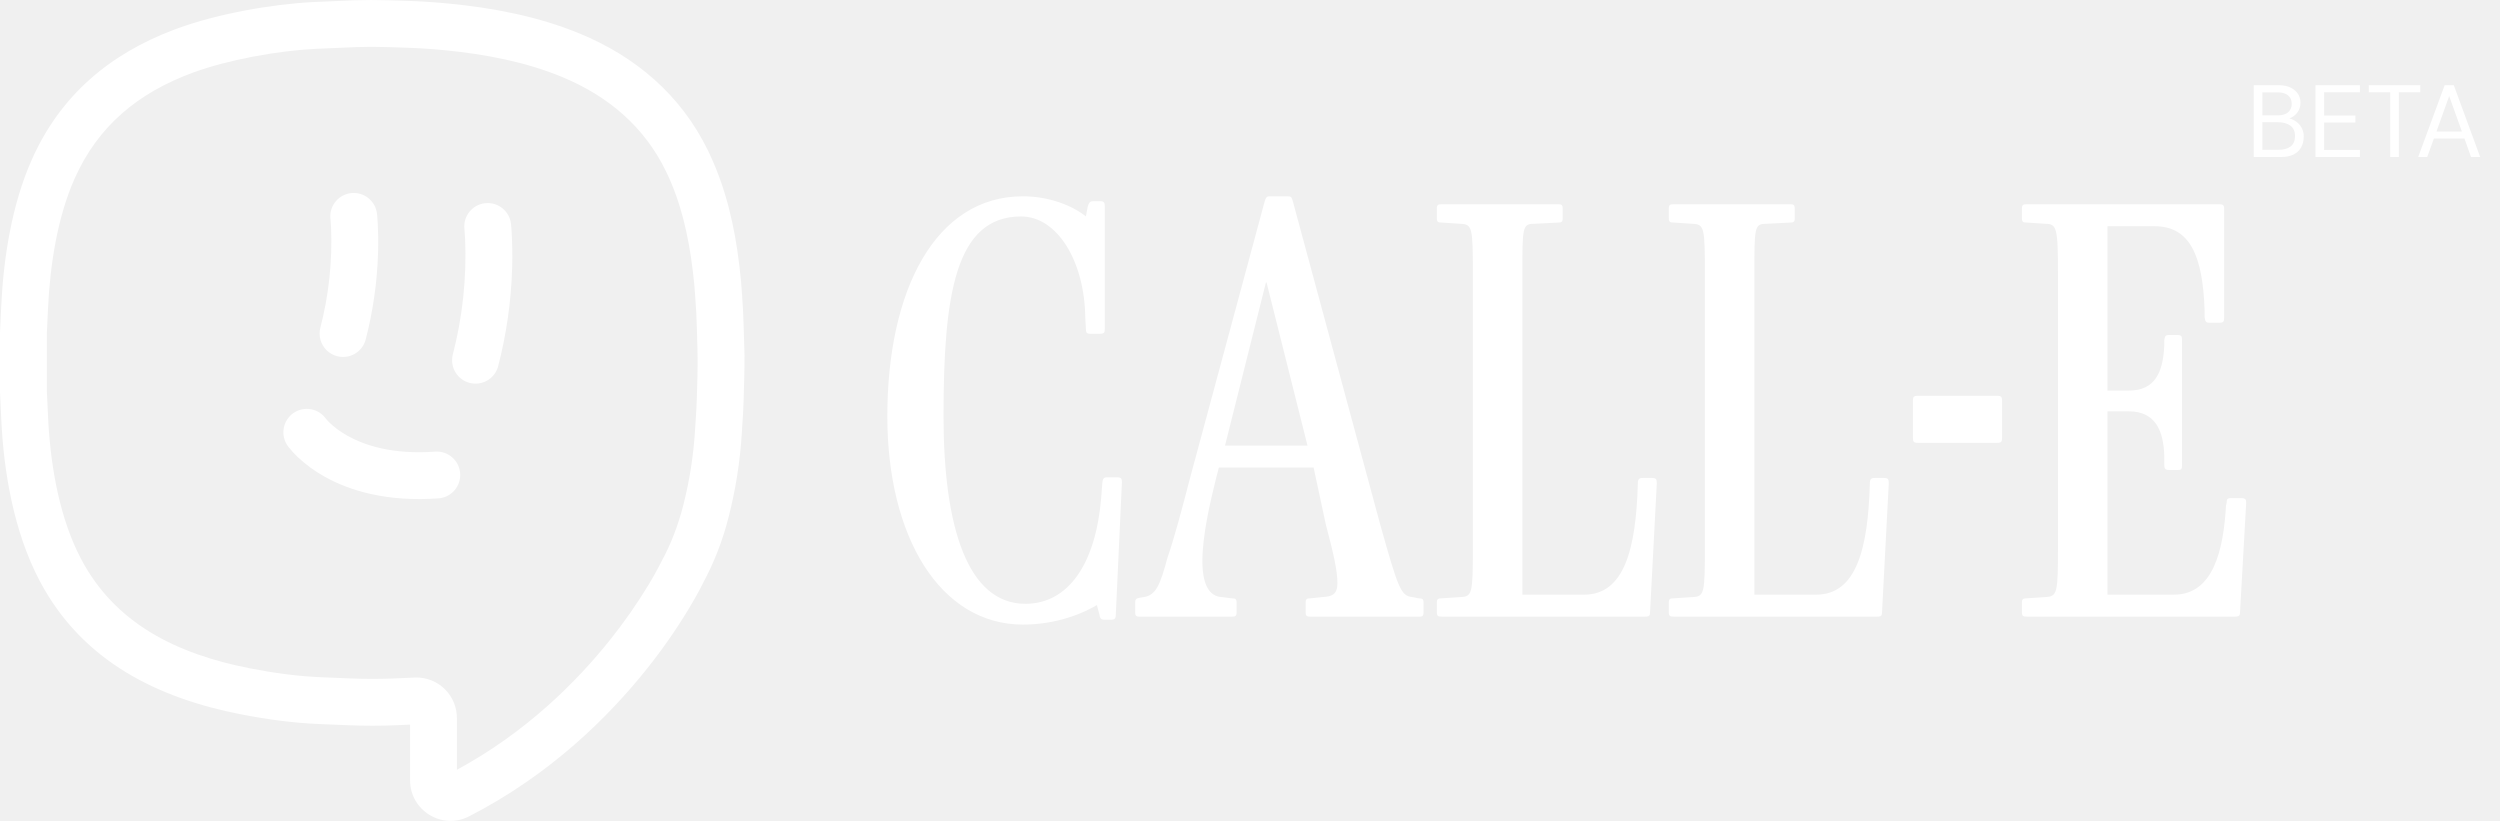
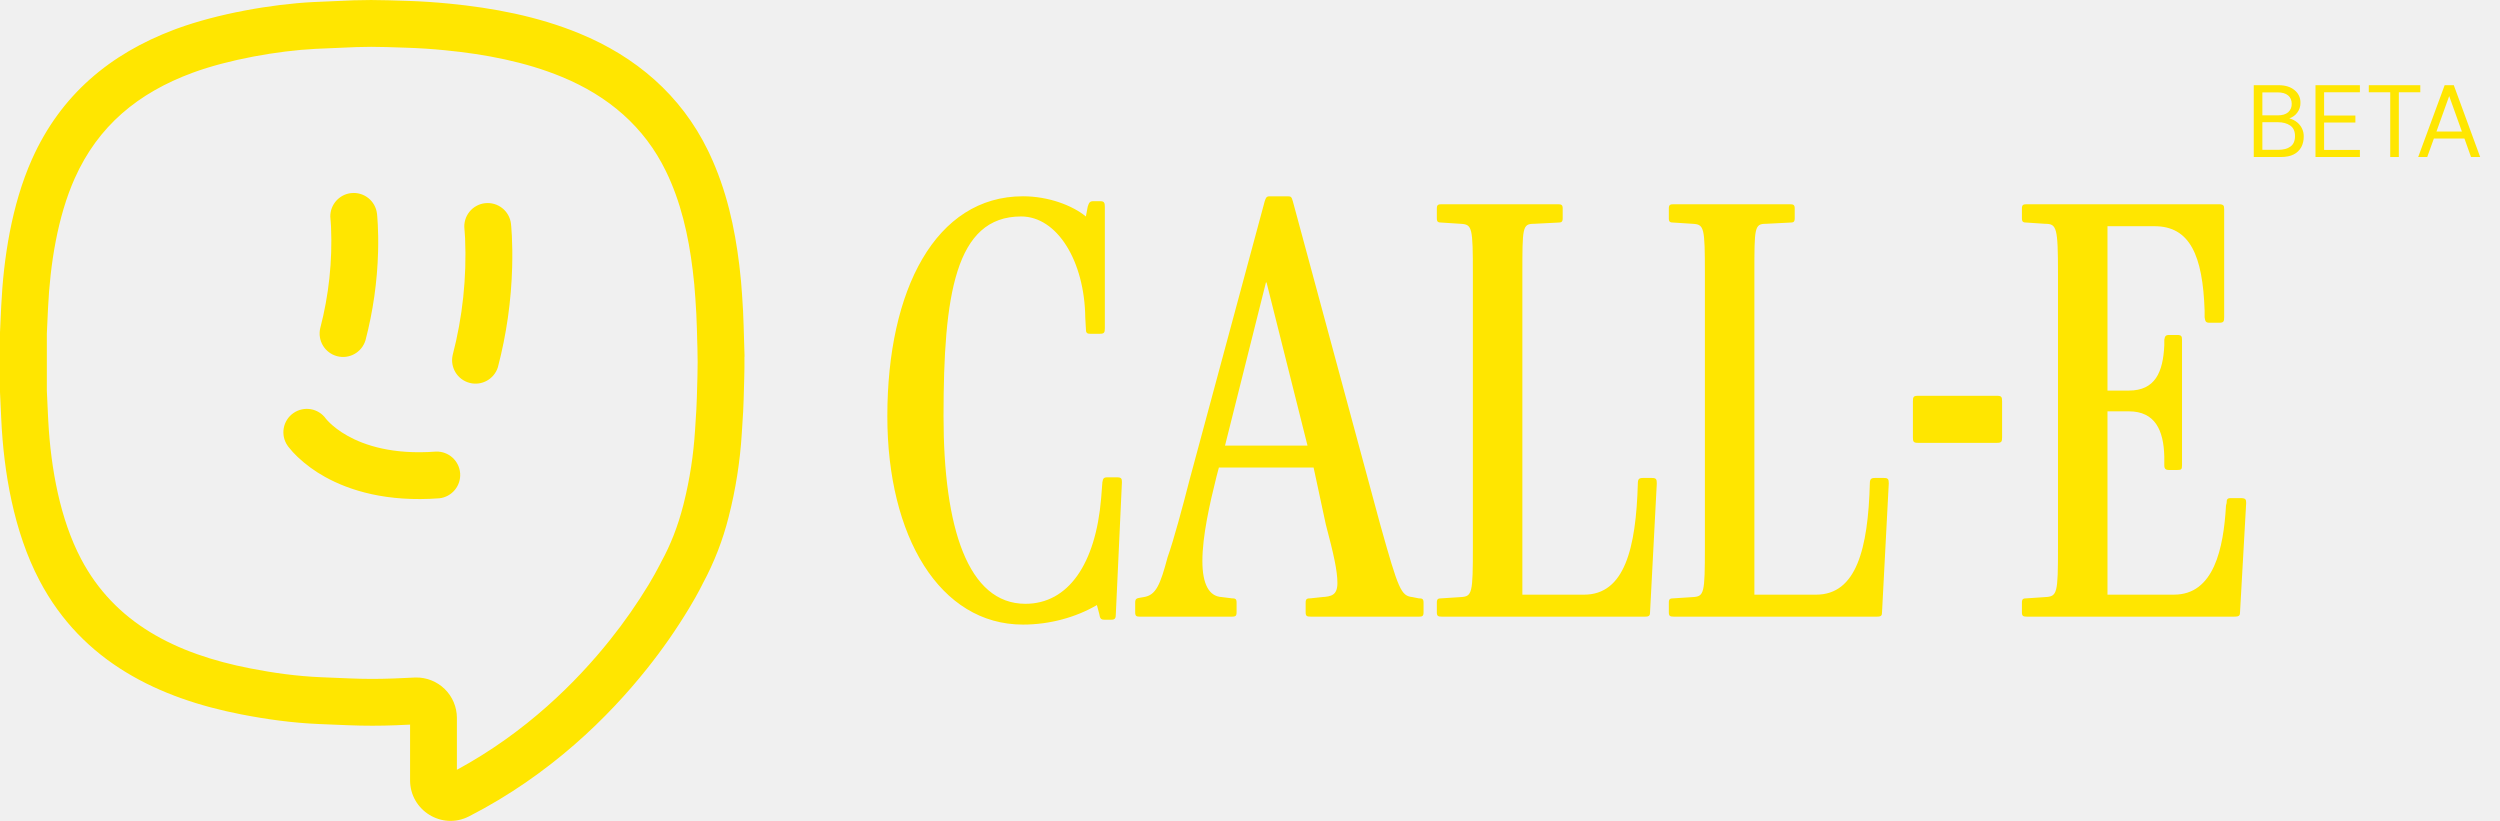
<svg xmlns="http://www.w3.org/2000/svg" width="134" height="44" fill="none" viewBox="0 0 134 44">
-   <path fill="#ffffff" d="M120.801 8.416v-3.85h1.326q.544 0 .858.264a.83.83 0 0 1 .319.676.84.84 0 0 1-.176.539.84.84 0 0 1-.418.297q.252.077.423.22a.95.95 0 0 1 .347.759q0 .32-.132.567a.94.94 0 0 1-.407.39q-.27.138-.688.138zm.462-.385h.847q.423-.001.66-.176.242-.177.242-.561 0-.39-.258-.567-.26-.176-.655-.176h-.836zm0-1.848h.831q.357 0 .55-.165a.57.57 0 0 0 .192-.451q0-.292-.192-.451-.194-.165-.567-.165h-.814zm2.847 2.233v-3.85h2.381v.379h-1.919v1.249h1.677v.374h-1.677v1.468h1.919v.38zm4.006 0V4.945h-1.149v-.38h2.761v.38h-1.15v3.47zm1.499 0 1.419-3.85h.489l1.414 3.85h-.49l-.352-.99h-1.639l-.357.99zm.979-1.364h1.364l-.682-1.903zM18.974.016q.913-.03 1.828-.001l1.049.032c.755.024 1.475.074 2.232.147 2.324.227 4.732.674 6.986 1.604 2.983 1.23 5.42 3.273 6.882 6.278l.088.186c.9 1.915 1.344 3.935 1.585 5.928l.023.203c.055.468.099.93.128 1.415l.053.857.001.014v.013l.031.795v.012l.048 1.614-.006.007q.005.558-.01 1.113v.001l-.032 1.16v.015l-.027.656-.001.015-.072 1.147a24 24 0 0 1-.703 4.475 15.4 15.4 0 0 1-1.387 3.574l-.038.076q-.049.1-.143.278c-.125.236-.311.57-.56.983a30 30 0 0 1-2.258 3.239c-2.03 2.545-5.158 5.666-9.536 7.908h-.001c-1.45.74-3.154-.325-3.154-1.935V38.84l-.373.016-.242.011-.068.003-.019.001h-.005v.001h-.003c-.878.036-1.742.036-2.62 0l-1.535-.063c-1.432-.06-2.815-.251-4.194-.52-4.372-.853-8.496-2.785-10.8-7.166C.728 28.478.198 25.263.068 22.479l-.068-1.464L0 17.817l.033-.714v-.002l.033-.7c.12-2.521.552-5.411 1.648-7.866C3.26 5.074 5.91 2.887 9.312 1.599l.163-.061C11.645.74 14.545.224 16.792.11h.01l2.16-.094zm.092 2.51-2.147.092c-2.043.103-4.686.58-6.578 1.275C7.388 4.98 5.257 6.758 4.006 9.558c-.916 2.052-1.32 4.591-1.432 6.962l-.033.702-.03.653v3.08l.066 1.408.013.245c.14 2.54.64 5.232 1.752 7.346 1.807 3.435 5.068 5.091 9.06 5.87 1.288.252 2.542.423 3.818.476l1.534.063c.758.032 1.504.034 2.26.006l.151-.006h.021q.023-.002.068-.004l.243-.01.728-.033.058-.002a2.17 2.17 0 0 1 2.207 2.17v2.777c3.715-2.012 6.42-4.72 8.218-6.975a28 28 0 0 0 2.07-2.966 19 19 0 0 0 .61-1.093l.026-.053.005-.01v-.001l.017-.032.017-.034c.49-.892.883-1.893 1.171-3.018l.031-.124c.32-1.28.515-2.565.599-3.887l.071-1.13.026-.618.032-1.156a26 26 0 0 0-.001-1.516l-.017-.54.002-.003-.015-.52-.03-.784-.053-.84-.057-.728a30 30 0 0 0-.081-.74c-.23-1.898-.643-3.687-1.438-5.318-1.154-2.373-3.08-4.024-5.582-5.056-1.944-.802-4.085-1.213-6.272-1.427a31 31 0 0 0-2.068-.135l-1.05-.034a25 25 0 0 0-1.655.002m-3.34 19.617a1.255 1.255 0 0 1 1.744.304l-.007-.01.031.038c.035.041.098.112.192.202.187.179.497.435.949.687.892.498 2.4 1.018 4.73.842a1.256 1.256 0 0 1 .189 2.503c-2.814.212-4.814-.41-6.143-1.152a7.2 7.2 0 0 1-1.462-1.067 5 5 0 0 1-.478-.524l-.034-.045-.012-.017-.005-.007-.002-.004h-.001c0-.001.01-.01 1.027-.721l-1.028.72a1.256 1.256 0 0 1 .31-1.75M26 10.892a1.256 1.256 0 0 1 1.389 1.106v.007l.002.011.003.038q.005.046.012.13.015.168.03.47c.02.399.035.967.016 1.661a23.7 23.7 0 0 1-.764 5.365 1.256 1.256 0 0 1-2.426-.643 21.2 21.2 0 0 0 .667-6.258q-.014-.256-.026-.387l-.008-.092-.001-.02A1.255 1.255 0 0 1 26 10.891m-7.18-.54a1.255 1.255 0 0 1 1.387 1.106l.001.003v.003l.001.01q.001.013.004.035l.01.116q.013.15.027.416c.018.353.032.854.015 1.466a21 21 0 0 1-.674 4.731 1.256 1.256 0 0 1-2.427-.643 18.4 18.4 0 0 0 .58-5.428 11 11 0 0 0-.022-.333l-.008-.08-.001-.015-.009-.129a1.256 1.256 0 0 1 1.115-1.259" />
-   <g fill="#ffffff" clip-path="url(#a)">
+   <path fill="#FFE600" d="M120.801 8.416v-3.85h1.326q.544 0 .858.264a.83.83 0 0 1 .319.676.84.84 0 0 1-.176.539.84.84 0 0 1-.418.297q.252.077.423.22a.95.95 0 0 1 .347.759q0 .32-.132.567a.94.94 0 0 1-.407.39q-.27.138-.688.138zm.462-.385h.847q.423-.001.66-.176.242-.177.242-.561 0-.39-.258-.567-.26-.176-.655-.176h-.836zm0-1.848h.831q.357 0 .55-.165a.57.57 0 0 0 .192-.451q0-.292-.192-.451-.194-.165-.567-.165h-.814zm2.847 2.233v-3.85h2.381v.379h-1.919v1.249h1.677v.374h-1.677v1.468h1.919v.38zm4.006 0V4.945h-1.149v-.38h2.761v.38h-1.15v3.47zm1.499 0 1.419-3.85h.489l1.414 3.85h-.49l-.352-.99h-1.639l-.357.99zm.979-1.364h1.364l-.682-1.903zM18.974.016q.913-.03 1.828-.001l1.049.032c.755.024 1.475.074 2.232.147 2.324.227 4.732.674 6.986 1.604 2.983 1.23 5.42 3.273 6.882 6.278l.088.186c.9 1.915 1.344 3.935 1.585 5.928l.023.203c.055.468.099.93.128 1.415l.053.857.001.014v.013l.031.795v.012l.048 1.614-.006.007q.005.558-.01 1.113v.001l-.032 1.16v.015l-.027.656-.001.015-.072 1.147a24 24 0 0 1-.703 4.475 15.4 15.4 0 0 1-1.387 3.574l-.038.076q-.049.1-.143.278c-.125.236-.311.57-.56.983a30 30 0 0 1-2.258 3.239c-2.03 2.545-5.158 5.666-9.536 7.908h-.001c-1.45.74-3.154-.325-3.154-1.935V38.84l-.373.016-.242.011-.068.003-.019.001h-.005v.001h-.003c-.878.036-1.742.036-2.62 0l-1.535-.063c-1.432-.06-2.815-.251-4.194-.52-4.372-.853-8.496-2.785-10.8-7.166C.728 28.478.198 25.263.068 22.479l-.068-1.464L0 17.817l.033-.714v-.002l.033-.7c.12-2.521.552-5.411 1.648-7.866C3.26 5.074 5.91 2.887 9.312 1.599l.163-.061C11.645.74 14.545.224 16.792.11h.01l2.16-.094zm.092 2.51-2.147.092c-2.043.103-4.686.58-6.578 1.275C7.388 4.98 5.257 6.758 4.006 9.558c-.916 2.052-1.32 4.591-1.432 6.962l-.033.702-.03.653v3.08l.066 1.408.013.245c.14 2.54.64 5.232 1.752 7.346 1.807 3.435 5.068 5.091 9.06 5.87 1.288.252 2.542.423 3.818.476l1.534.063c.758.032 1.504.034 2.26.006l.151-.006h.021q.023-.002.068-.004l.243-.01.728-.033.058-.002a2.17 2.17 0 0 1 2.207 2.17v2.777c3.715-2.012 6.42-4.72 8.218-6.975a28 28 0 0 0 2.07-2.966 19 19 0 0 0 .61-1.093l.026-.053.005-.01v-.001l.017-.032.017-.034c.49-.892.883-1.893 1.171-3.018l.031-.124c.32-1.28.515-2.565.599-3.887l.071-1.13.026-.618.032-1.156a26 26 0 0 0-.001-1.516l-.017-.54.002-.003-.015-.52-.03-.784-.053-.84-.057-.728a30 30 0 0 0-.081-.74c-.23-1.898-.643-3.687-1.438-5.318-1.154-2.373-3.08-4.024-5.582-5.056-1.944-.802-4.085-1.213-6.272-1.427a31 31 0 0 0-2.068-.135l-1.05-.034a25 25 0 0 0-1.655.002m-3.34 19.617a1.255 1.255 0 0 1 1.744.304l-.007-.01.031.038c.035.041.098.112.192.202.187.179.497.435.949.687.892.498 2.4 1.018 4.73.842a1.256 1.256 0 0 1 .189 2.503c-2.814.212-4.814-.41-6.143-1.152a7.2 7.2 0 0 1-1.462-1.067 5 5 0 0 1-.478-.524l-.034-.045-.012-.017-.005-.007-.002-.004h-.001c0-.001.01-.01 1.027-.721l-1.028.72a1.256 1.256 0 0 1 .31-1.75M26 10.892a1.256 1.256 0 0 1 1.389 1.106v.007l.002.011.003.038q.005.046.012.13.015.168.03.47c.02.399.035.967.016 1.661a23.7 23.7 0 0 1-.764 5.365 1.256 1.256 0 0 1-2.426-.643 21.2 21.2 0 0 0 .667-6.258q-.014-.256-.026-.387l-.008-.092-.001-.02A1.255 1.255 0 0 1 26 10.891m-7.18-.54a1.255 1.255 0 0 1 1.387 1.106l.001.003v.003l.001.01q.001.013.004.035l.01.116q.013.15.027.416c.018.353.032.854.015 1.466a21 21 0 0 1-.674 4.731 1.256 1.256 0 0 1-2.427-.643 18.4 18.4 0 0 0 .58-5.428 11 11 0 0 0-.022-.333l-.008-.08-.001-.015-.009-.129a1.256 1.256 0 0 1 1.115-1.259" />
+   <g fill="#FFE600" clip-path="url(#a)">
    <path d="M59.579 33.216h-.393c-.197 0-.23-.098-.262-.295l-.13-.49c-1.114.654-2.522 1.047-3.963 1.047-4.454 0-7.27-4.716-7.27-11.167 0-6.779 2.587-11.79 7.27-11.79 1.375 0 2.653.492 3.373 1.082l.097-.524c.066-.197.098-.295.295-.295h.393c.197 0 .23.098.23.295v6.516c0 .23-.033.295-.262.295h-.524c-.196 0-.23-.066-.23-.295l-.032-.557c-.033-3.045-1.507-5.436-3.439-5.436-3.537 0-4.159 4.225-4.159 10.708 0 5.993 1.31 10.054 4.389 10.054 2.292 0 3.766-2.129 4.06-5.665l.066-.851c.033-.197.066-.263.261-.263h.525c.229 0 .261.066.261.263l-.327 7.073c0 .197-.033.295-.23.295zM76.042 33.052h-5.797c-.197 0-.262-.033-.262-.23V32.3c0-.197.066-.23.262-.23l.622-.066c.49-.033.818-.099.818-.753 0-.655-.197-1.54-.622-3.144l-.654-3.046h-5.077l-.13.492c-.36 1.44-.754 3.177-.754 4.519 0 1.245.36 1.9 1.048 1.932l.524.066c.197 0 .261.033.261.23v.524c0 .196-.066.23-.261.23h-4.913c-.196 0-.261-.034-.261-.23v-.524c0-.197.066-.23.261-.263l.197-.033c.655-.099.884-.654 1.277-2.129.328-.917.819-2.75 1.18-4.159l4.028-14.931c.065-.197.098-.262.262-.262h.982c.164 0 .197.033.262.261l4.683 17.325c.982 3.504 1.114 3.831 1.736 3.896l.327.066c.197 0 .261.033.261.23v.524c0 .196-.065.23-.261.23zm-5.96-9.168-2.195-8.744h-.033l-2.193 8.744zM88.18 33.052H77.276c-.196 0-.261-.033-.261-.23V32.3c0-.197.066-.23.261-.23l1.015-.066c.622-.033.655-.196.655-2.685V14.681c0-2.49-.033-2.653-.654-2.685l-1.016-.066c-.196 0-.261-.033-.261-.23v-.523c0-.197.066-.23.261-.23h6.223c.196 0 .261.033.261.23v.524c0 .196-.066.23-.261.23l-1.278.065c-.622 0-.622.197-.622 2.685v17.193h3.308c2.16 0 2.784-2.457 2.881-5.96 0-.23.066-.295.263-.295h.491c.23 0 .262.066.262.295l-.36 6.877c0 .196-.034.261-.262.261M100.617 33.052H89.712c-.197 0-.263-.033-.263-.23V32.3c0-.197.066-.23.263-.23l1.015-.066c.622-.033.655-.196.655-2.685V14.681c0-2.49-.033-2.653-.655-2.685l-1.015-.066c-.197 0-.263-.033-.263-.23v-.523c0-.197.066-.23.263-.23h6.222c.197 0 .263.033.263.23v.524c0 .196-.066.23-.263.23l-1.277.065c-.622 0-.622.197-.622 2.685v17.193h3.308c2.16 0 2.783-2.457 2.881-5.96 0-.23.066-.295.262-.295h.491c.229 0 .261.066.261.295l-.36 6.877c0 .196-.033.261-.263.261zM107.05 23.736h-4.257c-.229 0-.261-.066-.261-.294v-1.933c0-.23.033-.294.261-.294h4.257c.23 0 .262.066.262.294v1.933c0 .23-.033.294-.262.294M119.772 33.052h-11.134c-.197 0-.263-.033-.263-.23V32.3c0-.197.066-.23.263-.23l.982-.066c.655-.033.688-.196.688-2.685V14.681c0-2.49-.066-2.685-.688-2.685l-.982-.066c-.197 0-.263-.033-.263-.23v-.523c0-.197.066-.23.263-.23h10.283c.261 0 .294.066.294.262v5.796c0 .23-.033.294-.262.294h-.524c-.196 0-.229-.066-.262-.294v-.36c-.098-2.948-.786-4.52-2.685-4.52h-2.521v8.81h1.146c1.408 0 1.833-.983 1.899-2.424v-.295c.033-.196.066-.261.263-.261h.425c.229 0 .262.066.262.261v6.714c0 .23-.033.262-.262.262h-.425c-.197 0-.263-.066-.263-.262v-.458c-.033-1.409-.491-2.424-1.899-2.424h-1.146v9.825h3.569c2.129 0 2.653-2.457 2.784-4.781l.033-.131c0-.197.033-.262.229-.262h.524c.262 0 .295.066.295.262l-.328 5.829c0 .196-.033.261-.294.261z" />
  </g>
  <defs>
    <clipPath id="a">
      <path fill="#fff" d="M47.56 10.522h72.834v22.956H47.56z" />
    </clipPath>
  </defs>
</svg>
